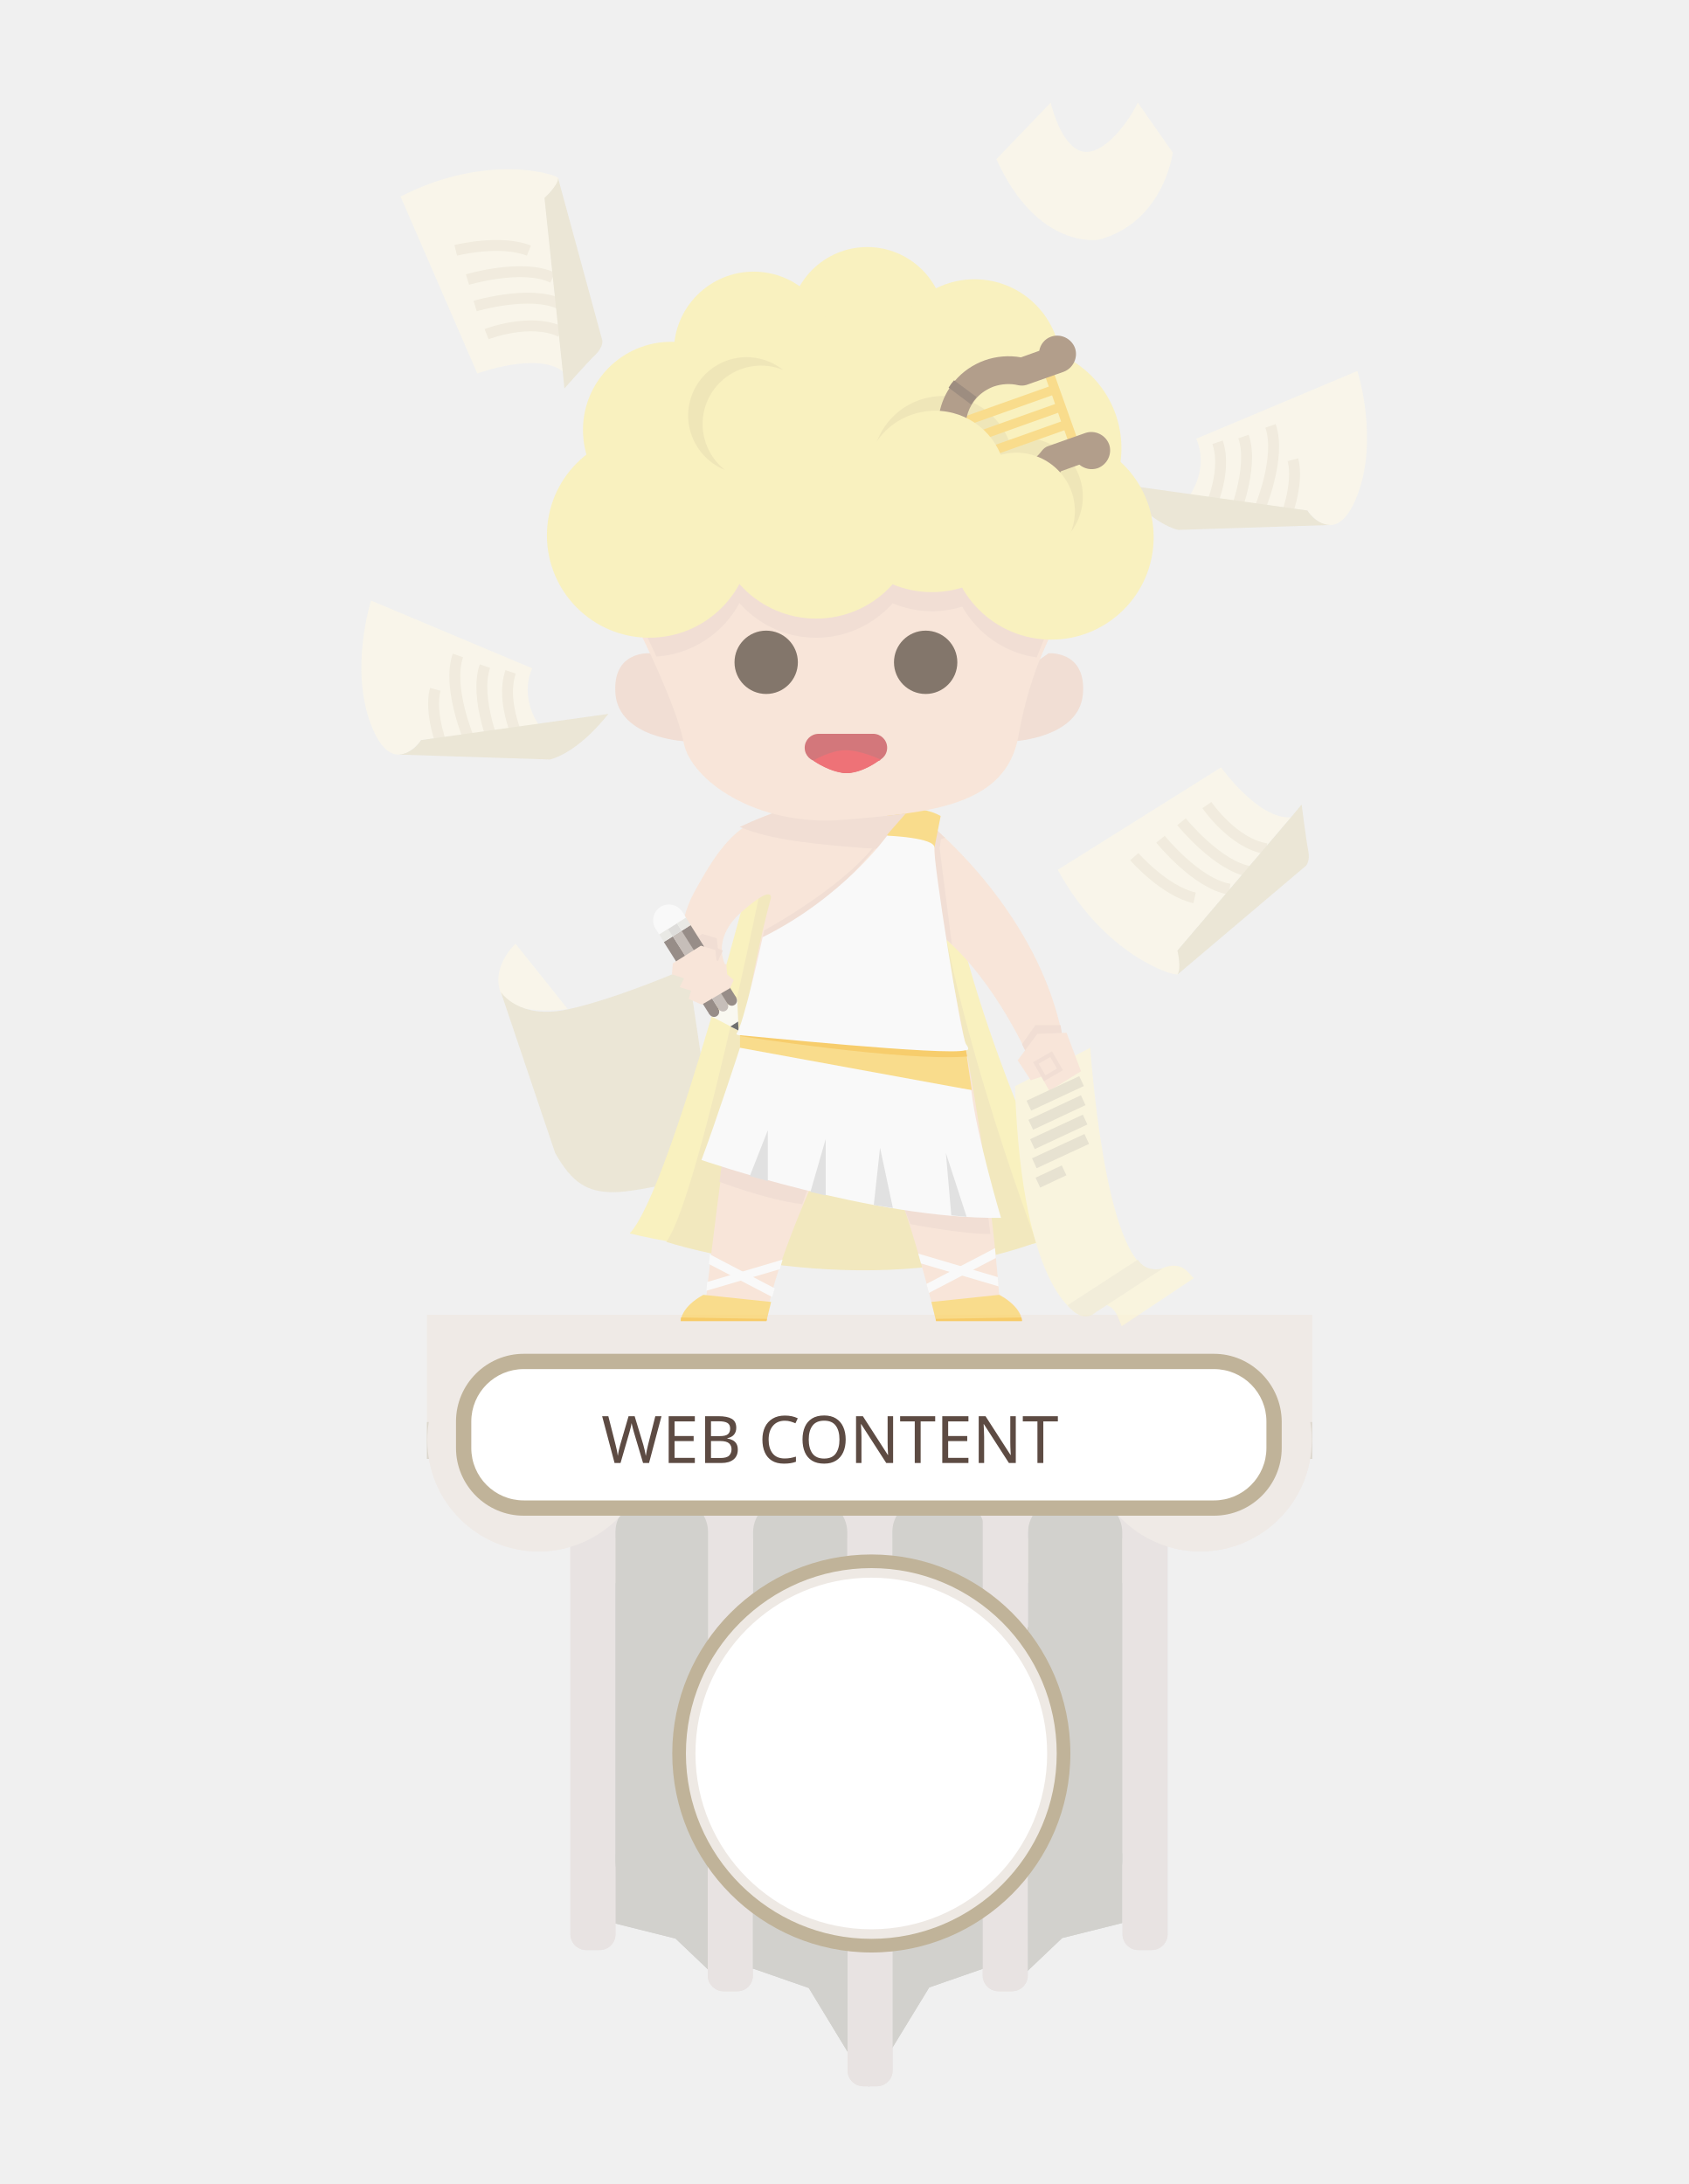
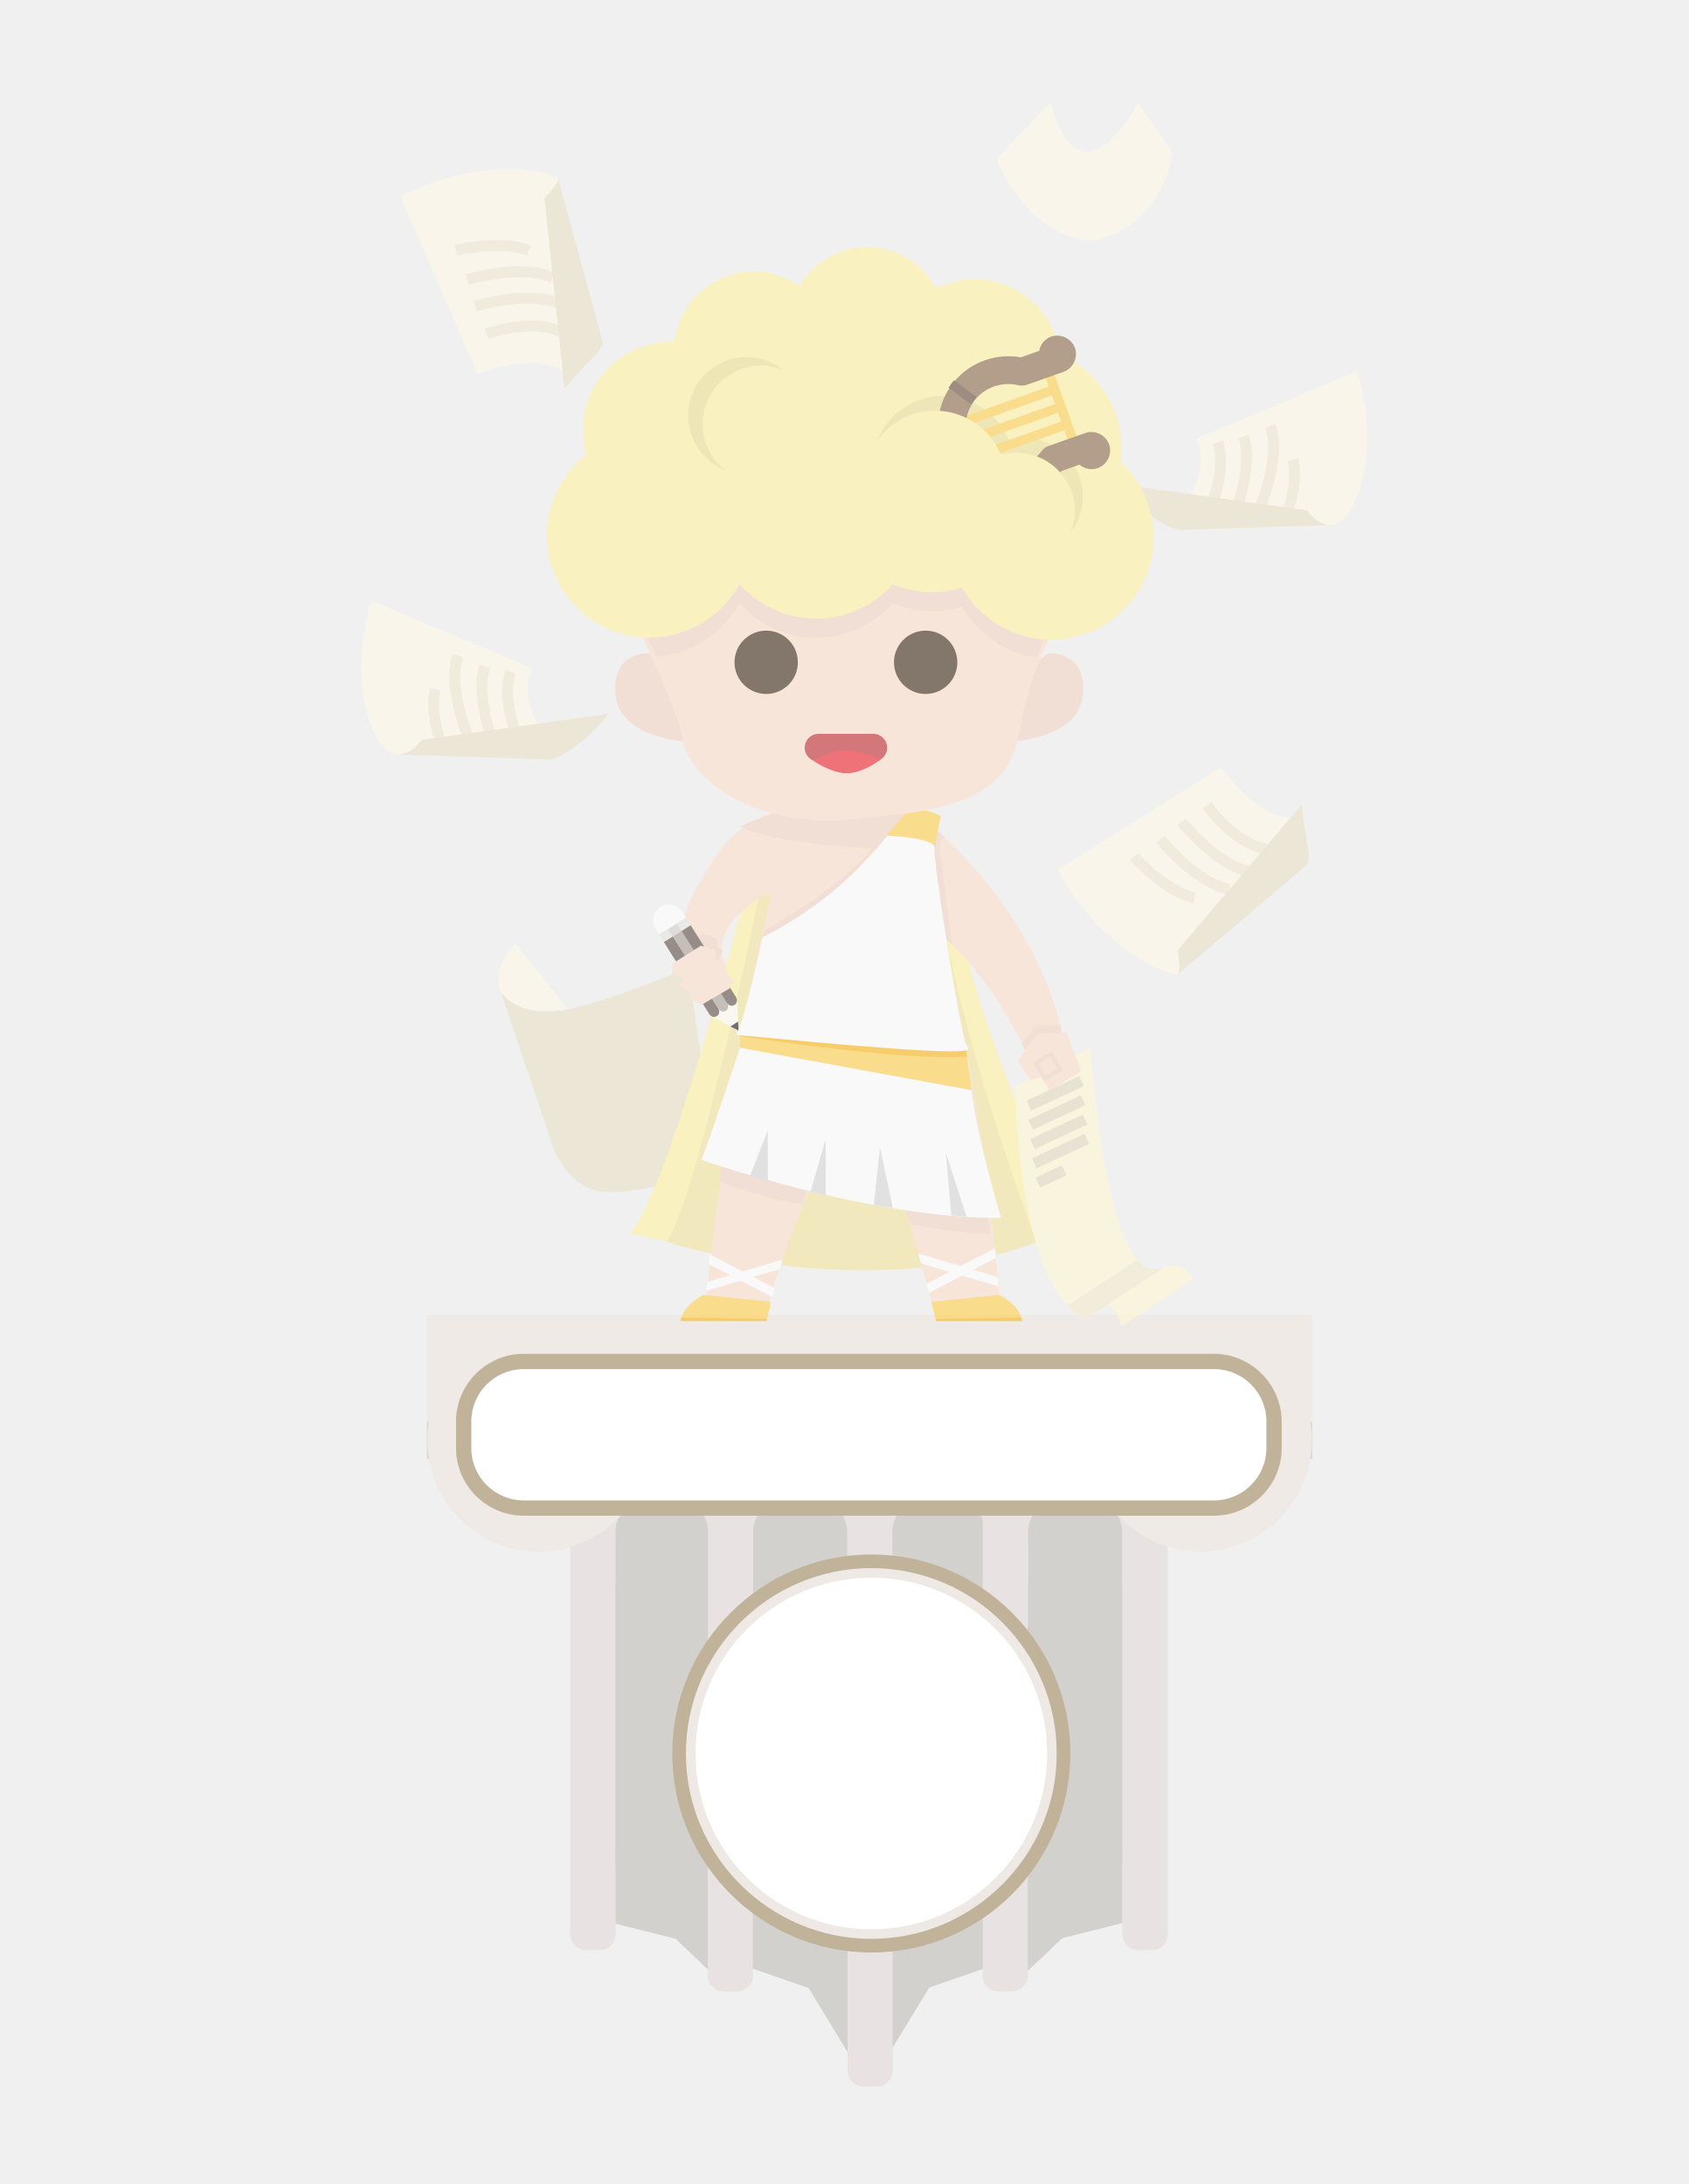
<svg xmlns="http://www.w3.org/2000/svg" version="1.1" x="0px" y="0px" viewBox="0 0 618.3 800" style="enable-background:new 0 0 618.3 800;" xml:space="preserve">
  <style type="text/css">
	.st0{display:none;}
	.st1{display:inline;fill:#22B573;}
	.st2{fill:#EFEAE6;}
	.st3{fill:#E8E3E2;}
	.st4{fill:#D2D1CD;}
	.st5{fill:#DCD7CD;}
	.st6{fill:#EEE9E4;}
	.st7{fill:#C0B399;}
	.st8{fill:#FFCF4A;}
	.st9{fill:#FAB416;}
	.st10{fill:#FFFFFF;}
	.st11{font-family:'RSU';}
	.st12{font-size:22.534px;}
	.st13{font-family:'RSU-Bold';}
	.st14{font-size:83.682px;}
	.st15{font-size:16.271px;}
	.st16{fill:#5D4B43;}
	.st17{font-family:'KeepCalm-Medium';}
	.st18{font-size:24px;}
	.st19{opacity:0.6;}
	.st20{fill:#FFF9E6;}
	.st21{fill:none;stroke:#F1E8D2;stroke-width:4;stroke-miterlimit:10;}
	.st22{fill:#E7DFC4;}
	.st23{fill:#FFF19F;}
	.st24{fill:#F3E39D;}
	.st25{fill:#FDDEC9;}
	.st26{fill:#F1D2C2;}
	.st27{fill:#FCB514;}
	.st28{fill:#5C4B43;}
	.st29{fill:#AA9C94;}
	.st30{fill:#E5E4DE;}
	.st31{fill:#FFFDF0;}
	.st32{fill:#191919;}
	.st33{fill:#3B2512;}
	.st34{fill:#D7D7D7;}
	.st35{fill:#C0272D;}
	.st36{fill:#EC1E27;}
	.st37{fill:#EFE093;}
	.st38{fill:#FFF7D2;}
	.st39{fill:#F3EBCC;}
	.st40{fill:#886748;}
	.st41{fill:#664B35;}
	.st42{fill:none;stroke:#E1D8BC;stroke-width:4;stroke-miterlimit:10;}
</style>
  <g id="Layer_2" class="st0">
    <rect id="XMLID_94_" x="52.5" y="13.8" class="st1" width="536.6" height="769" />
  </g>
  <g id="Layer_1">
    <g id="XMLID_490_">
      <rect id="XMLID_728_" x="208.9" y="504.4" class="st2" width="218.6" height="75.5" />
      <rect id="XMLID_723_" x="208.9" y="504.4" class="st3" width="218.6" height="59" />
      <polygon id="XMLID_722_" class="st4" points="318.2,677.9 318.2,678.1 225.4,679.1 225.4,704.6 247.4,710.1 264,725.9     275.8,721.1 296.2,728.2 318.2,764.4 318.2,764.2 340.3,728 360.7,720.9 372.5,725.6 389,709.9 411,704.4 411,678.8   " />
      <path id="XMLID_721_" class="st3" d="M219.6,714.3h-4.9c-3.2,0-5.8-2.6-5.8-5.8V544c0-3.2,2.6-5.8,5.8-5.8h4.9    c3.2,0,5.8,2.6,5.8,5.8v164.6C225.4,711.7,222.8,714.3,219.6,714.3z" />
      <path id="XMLID_719_" class="st3" d="M321.1,764.2h-4.9c-3.2,0-5.8-2.6-5.8-5.8V544c0-3.2,2.6-5.8,5.8-5.8h4.9    c3.2,0,5.8,2.6,5.8,5.8v214.5C326.9,761.6,324.3,764.2,321.1,764.2z" />
      <path id="XMLID_718_" class="st3" d="M270,729.4H265c-3.2,0-5.8-2.6-5.8-5.8V544c0-3.2,2.6-5.8,5.8-5.8h4.9c3.2,0,5.8,2.6,5.8,5.8    v179.6C275.8,726.8,273.2,729.4,270,729.4z" />
      <path id="XMLID_717_" class="st3" d="M421.8,714.3h-4.9c-3.2,0-5.8-2.6-5.8-5.8V544c0-3.2,2.6-5.8,5.8-5.8h4.9    c3.2,0,5.8,2.6,5.8,5.8v164.6C427.6,711.7,424.9,714.3,421.8,714.3z" />
      <path id="XMLID_716_" class="st4" d="M247.4,693.8h-10.1c-6.5,0-11.9-5.3-11.9-11.9V561.1c0-6.5,5.3-11.9,11.9-11.9h10.1    c6.5,0,11.9,5.3,11.9,11.9v120.8C259.2,688.4,253.9,693.8,247.4,693.8z" />
      <path id="XMLID_715_" class="st4" d="M298.2,693.8h-10.3c-6.7,0-12.1-5.5-12.1-12.1V561.3c0-6.7,5.5-12.1,12.1-12.1h10.3    c6.7,0,12.1,5.5,12.1,12.1v120.3C310.4,688.3,304.9,693.8,298.2,693.8z" />
      <path id="XMLID_714_" class="st4" d="M348.8,693.8h-10.1c-6.5,0-11.9-5.3-11.9-11.9V561.1c0-6.5,5.3-11.9,11.9-11.9h10.1    c6.5,0,11.9,5.3,11.9,11.9v120.8C360.7,688.4,355.4,693.8,348.8,693.8z" />
      <path id="XMLID_713_" class="st4" d="M398.9,693.8h-10.3c-6.7,0-12.1-5.5-12.1-12.1V561.3c0-6.7,5.5-12.1,12.1-12.1h10.3    c6.7,0,12.1,5.5,12.1,12.1v120.3C411,688.3,405.6,693.8,398.9,693.8z" />
      <rect id="XMLID_712_" x="156.4" y="481.6" class="st2" width="324.1" height="47.3" />
      <rect id="XMLID_494_" x="156.4" y="520.9" class="st5" width="324.1" height="13.5" />
      <circle id="XMLID_493_" class="st2" cx="197.3" cy="527.5" r="40.8" />
      <path id="XMLID_492_" class="st3" d="M370.6,729.4h-4.9c-3.2,0-5.8-2.6-5.8-5.8V544c0-3.2,2.6-5.8,5.8-5.8h4.9    c3.2,0,5.8,2.6,5.8,5.8v179.6C376.4,726.8,373.8,729.4,370.6,729.4z" />
      <circle id="XMLID_491_" class="st2" cx="439.6" cy="527.5" r="40.8" />
    </g>
    <g id="XMLID_462_">
      <g id="XMLID_483_">
        <path id="XMLID_64_" class="st6" d="M222.1,556.7c-12.3,0-22.3-10-22.3-22.3v-9.7c0-12.3,10-22.3,22.3-22.3h191.5     c12.3,0,22.3,10,22.3,22.3v9.7c0,12.3-10,22.3-22.3,22.3H222.1z" />
        <g id="XMLID_60_">
          <path id="XMLID_61_" class="st7" d="M413.6,504.9c10.9,0,19.8,8.9,19.8,19.8v9.7c0,10.9-8.9,19.8-19.8,19.8H222.1      c-10.9,0-19.8-8.9-19.8-19.8v-9.7c0-10.9,8.9-19.8,19.8-19.8H413.6 M413.6,499.9H222.1c-13.6,0-24.8,11.1-24.8,24.8v9.7      c0,13.6,11.1,24.8,24.8,24.8h191.5c13.6,0,24.8-11.1,24.8-24.8v-9.7C438.4,511.1,427.2,499.9,413.6,499.9L413.6,499.9z" />
        </g>
      </g>
      <g id="XMLID_470_">
        <g id="XMLID_471_">
          <circle id="XMLID_482_" class="st8" cx="423" cy="537.9" r="21.1" />
          <path id="XMLID_481_" class="st8" d="M440.3,550c0,0,8.2-16.3,22.7-18c0,0,1.7-0.2,1.6-1.9c-0.1-1.7,0-37.7,0-37.7      s0-0.7-0.9-0.7c-0.9,0-25.4,15.6-25.4,15.6s-0.9,0.6-0.2,1.5c0.8,0.9,3.3,3.8-0.2,7c-1.8,1.6-14.9,0.9-14.9,0.9L440.3,550z" />
          <circle id="XMLID_480_" class="st9" cx="423" cy="537.9" r="14.8" />
          <circle id="XMLID_479_" class="st8" cx="423" cy="537.9" r="7.8" />
          <path id="XMLID_478_" class="st8" d="M401.9,537.9v19.6c0,0,0,1.5,1.4,1.5c1.5,0.1,19.7,0,19.7,0L401.9,537.9z" />
        </g>
      </g>
      <g id="XMLID_463_">
        <g id="XMLID_464_">
          <circle id="XMLID_469_" class="st8" cx="211.8" cy="537.9" r="21.1" />
          <path id="XMLID_468_" class="st8" d="M194.5,550c0,0-8.2-16.3-22.7-18c0,0-1.7-0.2-1.6-1.9c0.1-1.7,0-37.7,0-37.7s0-0.7,0.9-0.7      c0.9,0,25.4,15.6,25.4,15.6s0.9,0.6,0.2,1.5c-0.8,0.9-3.3,3.8,0.2,7c1.8,1.6,14.9,0.9,14.9,0.9L194.5,550z" />
          <circle id="XMLID_467_" class="st9" cx="211.8" cy="537.9" r="14.8" />
          <circle id="XMLID_466_" class="st8" cx="211.8" cy="537.9" r="7.8" />
          <path id="XMLID_465_" class="st8" d="M232.9,537.9v19.6c0,0,0,1.5-1.4,1.5c-1.5,0.1-19.7,0-19.7,0L232.9,537.9z" />
        </g>
      </g>
    </g>
    <g id="XMLID_443_">
      <g id="XMLID_448_">
        <g id="XMLID_456_">
          <path id="XMLID_29_" class="st6" d="M320.1,712.8c-38.8,0-70.4-31.6-70.4-70.4s31.6-70.4,70.4-70.4s70.4,31.6,70.4,70.4      S358.9,712.8,320.1,712.8z" />
          <path id="XMLID_20_" class="st7" d="M320.1,574.4c37.5,0,67.9,30.5,67.9,67.9s-30.5,67.9-67.9,67.9s-67.9-30.5-67.9-67.9      S282.6,574.4,320.1,574.4 M320.1,569.4c-40.3,0-72.9,32.7-72.9,72.9s32.7,72.9,72.9,72.9c40.3,0,72.9-32.7,72.9-72.9      S360.4,569.4,320.1,569.4L320.1,569.4z" />
        </g>
        <circle id="XMLID_449_" class="st10" cx="320.1" cy="642.3" r="64.4" />
      </g>
      <g id="XMLID_444_">
        <text id="XMLID_447_" transform="matrix(1 0 0 1 292.1334 614.2649)" class="st11 st12">ผู้ท้าชิง</text>
        <text id="XMLID_446_" transform="matrix(1 0 0 1 286.0826 671.3723)" class="st13 st14">10</text>
        <text id="XMLID_445_" transform="matrix(1 0 0 1 308.006 687.6174)" class="st11 st15">ท่าน</text>
      </g>
    </g>
-     <text id="XMLID_112_" transform="matrix(1 0 0 1 222.2413 538.8967)" class="st16 st17 st18">WEB CONTENT</text>
    <g id="XMLID_684_">
      <rect id="XMLID_711_" x="208.9" y="504.4" class="st2" width="218.6" height="75.5" />
      <rect id="XMLID_710_" x="208.9" y="504.4" class="st3" width="218.6" height="59" />
      <polygon id="XMLID_709_" class="st4" points="318.2,677.9 318.2,678.1 225.4,679.1 225.4,704.6 247.4,710.1 264,725.9     275.8,721.1 296.2,728.2 318.2,764.4 318.2,764.2 340.3,728 360.7,720.9 372.5,725.6 389,709.9 411,704.4 411,678.8   " />
      <path id="XMLID_708_" class="st3" d="M219.6,714.3h-4.9c-3.2,0-5.8-2.6-5.8-5.8V544c0-3.2,2.6-5.8,5.8-5.8h4.9    c3.2,0,5.8,2.6,5.8,5.8v164.6C225.4,711.7,222.8,714.3,219.6,714.3z" />
      <path id="XMLID_707_" class="st3" d="M321.1,764.2h-4.9c-3.2,0-5.8-2.6-5.8-5.8V544c0-3.2,2.6-5.8,5.8-5.8h4.9    c3.2,0,5.8,2.6,5.8,5.8v214.5C326.9,761.6,324.3,764.2,321.1,764.2z" />
      <path id="XMLID_706_" class="st3" d="M270,729.4H265c-3.2,0-5.8-2.6-5.8-5.8V544c0-3.2,2.6-5.8,5.8-5.8h4.9c3.2,0,5.8,2.6,5.8,5.8    v179.6C275.8,726.8,273.2,729.4,270,729.4z" />
      <path id="XMLID_699_" class="st3" d="M421.8,714.3h-4.9c-3.2,0-5.8-2.6-5.8-5.8V544c0-3.2,2.6-5.8,5.8-5.8h4.9    c3.2,0,5.8,2.6,5.8,5.8v164.6C427.6,711.7,424.9,714.3,421.8,714.3z" />
      <path id="XMLID_698_" class="st4" d="M247.4,693.8h-10.1c-6.5,0-11.9-5.3-11.9-11.9V561.1c0-6.5,5.3-11.9,11.9-11.9h10.1    c6.5,0,11.9,5.3,11.9,11.9v120.8C259.2,688.4,253.9,693.8,247.4,693.8z" />
      <path id="XMLID_697_" class="st4" d="M298.2,693.8h-10.3c-6.7,0-12.1-5.5-12.1-12.1V561.3c0-6.7,5.5-12.1,12.1-12.1h10.3    c6.7,0,12.1,5.5,12.1,12.1v120.3C310.4,688.3,304.9,693.8,298.2,693.8z" />
      <path id="XMLID_696_" class="st4" d="M348.8,693.8h-10.1c-6.5,0-11.9-5.3-11.9-11.9V561.1c0-6.5,5.3-11.9,11.9-11.9h10.1    c6.5,0,11.9,5.3,11.9,11.9v120.8C360.7,688.4,355.4,693.8,348.8,693.8z" />
      <path id="XMLID_695_" class="st4" d="M398.9,693.8h-10.3c-6.7,0-12.1-5.5-12.1-12.1V561.3c0-6.7,5.5-12.1,12.1-12.1h10.3    c6.7,0,12.1,5.5,12.1,12.1v120.3C411,688.3,405.6,693.8,398.9,693.8z" />
      <rect id="XMLID_690_" x="156.4" y="481.6" class="st2" width="324.1" height="47.3" />
      <rect id="XMLID_689_" x="156.4" y="520.9" class="st5" width="324.1" height="13.5" />
      <circle id="XMLID_688_" class="st2" cx="197.3" cy="527.5" r="40.8" />
      <path id="XMLID_686_" class="st3" d="M370.6,729.4h-4.9c-3.2,0-5.8-2.6-5.8-5.8V544c0-3.2,2.6-5.8,5.8-5.8h4.9    c3.2,0,5.8,2.6,5.8,5.8v179.6C376.4,726.8,373.8,729.4,370.6,729.4z" />
      <circle id="XMLID_685_" class="st2" cx="439.6" cy="527.5" r="40.8" />
    </g>
    <g id="XMLID_683_">
      <path id="XMLID_110_" class="st10" d="M191.8,552.4c-12.1,0-22-9.9-22-22v-9.7c0-12.1,9.9-22,22-22h252.8c12.1,0,22,9.9,22,22v9.7    c0,12.1-9.9,22-22,22H191.8z" />
      <g id="XMLID_106_">
        <path id="XMLID_107_" class="st7" d="M444.6,501.5c10.6,0,19.2,8.6,19.2,19.2v9.7c0,10.6-8.6,19.2-19.2,19.2H191.8     c-10.6,0-19.2-8.6-19.2-19.2v-9.7c0-10.6,8.6-19.2,19.2-19.2H444.6 M444.6,495.9H191.8c-13.6,0-24.8,11.1-24.8,24.8v9.7     c0,13.6,11.1,24.8,24.8,24.8h252.8c13.6,0,24.8-11.1,24.8-24.8v-9.7C469.3,507.1,458.2,495.9,444.6,495.9L444.6,495.9z" />
      </g>
    </g>
-     <text id="XMLID_682_" transform="matrix(1 0 0 1 220.2413 535.8965)" class="st16 st17 st18">WEB CONTENT</text>
    <g id="XMLID_679_">
      <g id="XMLID_681_">
        <path id="XMLID_18_" class="st6" d="M319.1,712.8c-38.8,0-70.4-31.6-70.4-70.4s31.6-70.4,70.4-70.4s70.4,31.6,70.4,70.4     S357.9,712.8,319.1,712.8z" />
        <path id="XMLID_15_" class="st7" d="M319.1,574.4c37.5,0,67.9,30.5,67.9,67.9s-30.5,67.9-67.9,67.9s-67.9-30.5-67.9-67.9     S281.6,574.4,319.1,574.4 M319.1,569.4c-40.3,0-72.9,32.7-72.9,72.9s32.7,72.9,72.9,72.9c40.3,0,72.9-32.7,72.9-72.9     S359.4,569.4,319.1,569.4L319.1,569.4z" />
      </g>
      <circle id="XMLID_680_" class="st10" cx="319.1" cy="642.3" r="64.4" />
    </g>
    <g id="XMLID_7_" class="st19">
      <g id="XMLID_383_">
        <path id="XMLID_390_" class="st20" d="M135.9,220c0,0-8,24.7,0,45.5c8,20.7,18.3,5.6,18.3,5.6l43.1-5.6c0,0-7.2-9.6-2.4-20.7     L135.9,220z" />
        <g id="XMLID_385_">
          <path id="XMLID_389_" class="st21" d="M190.9,272.9c0,0-7.9-15.1-3.9-26.8" />
          <path id="XMLID_388_" class="st21" d="M181.8,275c0,0-8.3-19.3-4.2-31" />
          <path id="XMLID_387_" class="st21" d="M171.9,271.1c0,0-8.3-19.3-4.2-31" />
          <path id="XMLID_386_" class="st21" d="M162.4,274.7c0,0-5.4-13.1-3-22.2" />
        </g>
        <path id="XMLID_384_" class="st22" d="M222.8,261.5l-68.6,9.6c0,0-3,5.1-8.3,5.3l55.4,1.8C201.3,278.2,210.8,276.6,222.8,261.5z" />
      </g>
      <g id="XMLID_375_">
        <path id="XMLID_382_" class="st20" d="M199.5,72.5c0,0,5.8-5.7,5-7.2c-0.9-1.6-26.4-9.4-57.8,6.7l28.1,64.8c0,0,22-8.1,31.4-0.7     L199.5,72.5z" />
        <g id="XMLID_377_">
          <path id="XMLID_381_" class="st21" d="M178.2,122.4c0,0,15.9-6.2,27.1-0.9" />
          <path id="XMLID_380_" class="st21" d="M174,112.1c0,0,20.1-6,31.2-0.7" />
          <path id="XMLID_379_" class="st21" d="M171.2,102.4c0,0,20.1-6,31.2-0.7" />
          <path id="XMLID_378_" class="st21" d="M166.9,91.7c0,0,16.2-4.1,26.8,0.1" />
        </g>
        <path id="XMLID_376_" class="st22" d="M206.7,142.3l-0.6-6.2l-6.7-63.6c0,0,4.9-4.4,5-7.2l16.2,59.5c0,0,0.4,2.2-2.5,5.1     C215.2,132.6,206.7,142.3,206.7,142.3z" />
      </g>
      <g id="XMLID_372_">
        <path id="XMLID_374_" class="st20" d="M188.8,345.7c0,0-8.8,8-5.6,17.5c3.2,9.6,24.7,6.4,24.7,6.4L188.8,345.7z" />
        <path id="XMLID_373_" class="st22" d="M251.9,354.5l11.2,75c0,0-28.7,7.2-38.3,7.2s-15.2-3.2-21.5-14.4l-19.9-59     c0,0,6.4,10.4,24.7,6.4S251.9,354.5,251.9,354.5z" />
      </g>
      <g id="XMLID_364_">
        <path id="XMLID_371_" class="st20" d="M431.3,348.1c0,0,1.6,8,0,8.8c-1.6,0.8-27.1-7.2-43.9-38.3l59.8-37.5     c0,0,13.6,19.1,25.5,18.3L431.3,348.1z" />
        <g id="XMLID_366_">
          <path id="XMLID_370_" class="st21" d="M442,294.9c0,0,9.6,14.1,21.8,16" />
          <path id="XMLID_369_" class="st21" d="M432.7,301c0,0,13.2,16.4,25.3,18.3" />
          <path id="XMLID_368_" class="st21" d="M425,307.4c0,0,13.2,16.4,25.3,18.3" />
          <path id="XMLID_367_" class="st21" d="M415.4,313.8c0,0,11,12.6,22.1,15.1" />
        </g>
        <path id="XMLID_365_" class="st22" d="M476.7,294.7l-4,4.8l-41.5,48.7c0,0,1.6,6.4,0,8.8l47.1-39.9c0,0,1.6-1.6,0.8-5.6     S476.7,294.7,476.7,294.7z" />
      </g>
      <path id="XMLID_363_" class="st20" d="M384.8,37.6c0,0,3.2,14.4,10.4,17.5c7.2,3.2,16.8-8,21.5-17.5l12.8,18.3    c0,0-3.2,25.5-27.1,31.9c0,0-22.3,4-37.5-29.5L384.8,37.6z" />
      <g id="XMLID_355_">
        <path id="XMLID_362_" class="st20" d="M497.1,135.9c0,0,8,24.7,0,45.5s-18.3,5.6-18.3,5.6l-43.1-5.6c0,0,7.2-9.6,2.4-20.7     L497.1,135.9z" />
        <g id="XMLID_357_">
          <path id="XMLID_361_" class="st21" d="M442,188.8c0,0,7.9-15.1,3.9-26.8" />
          <path id="XMLID_360_" class="st21" d="M451.2,190.9c0,0,8.3-19.3,4.2-31" />
          <path id="XMLID_359_" class="st21" d="M461.1,187c0,0,8.3-19.3,4.2-31" />
          <path id="XMLID_358_" class="st21" d="M470.5,190.6c0,0,5.4-13.1,3-22.2" />
        </g>
        <path id="XMLID_356_" class="st22" d="M410.2,177.4l68.6,9.6c0,0,3,5.1,8.3,5.3l-55.4,1.8C431.7,194.2,422.1,192.6,410.2,177.4z" />
      </g>
      <g id="XMLID_45_">
        <path id="XMLID_354_" class="st23" d="M278.7,306.1c0,0-32.7,129.6-48.1,145.7c0,0,85.8,21.6,162.6,0.2c0,0-43.9-88.8-47.1-145.2     L278.7,306.1z" />
        <path id="XMLID_353_" class="st24" d="M284.2,297.8c0,0-27.3,139.8-40.2,157.1c0,0,71.6,23.3,135.6,0.2c0,0-36.6-95.7-39.3-156.6     L284.2,297.8z" />
        <path id="XMLID_352_" class="st25" d="M248.5,354.9c0,0-1-15.9,5.8-28.2c7.1-12.8,13.2-22.8,25-27.4c2.2-0.9,4.4-1.7,6.6-2.4     l51.2,2.2c0,0,1.4,1,3.7,3c10.5,9,40.3,37.7,48.2,77.1l-12.2,8.3c0,0-12.2-28.2-31.4-44.3c0,0,15.4,64.8,20.5,130.9     c0,0,8.3,4.5,8.3,9.6h-31.4c0,0-12.2-51.3-21.2-62.2H303c0,0-19.3,39.8-22.5,62.2h-30.2c0,0,0.6-6.4,8.3-8.3     c0,0,10.9-100.1,23.7-146.3c0,0,1.3-5.7-10.9,5.1c-5.8,5.1-9,12.2-5.8,19.3L248.5,354.9z" />
        <path id="XMLID_351_" class="st26" d="M315.8,310.6c-17.2-1.4-33.2-2.8-44.9-7.7c2.8-1.3,5.5-2.5,8.4-3.6     c2.2-0.9,4.4-1.7,6.6-2.4l51.2,2.2c0,0,1.4,1,3.7,3c1.4,1.2,3.3,2.9,5.3,4.8C337.4,310,327.1,311.5,315.8,310.6z" />
        <path id="XMLID_350_" class="st26" d="M238,239.3c0,0-13.9-1.1-12.6,14.9s25,17.3,25,17.3l-3.2-25.7L238,239.3z" />
        <polygon id="XMLID_349_" class="st26" points="344.8,306.1 344.1,310.6 348.6,345.9 342.8,340.8 342.2,302.9    " />
        <path id="XMLID_348_" class="st8" d="M344.5,298.9l-2.3,11.7l-17.3-4.5v-9.2C324.9,296.9,336.4,294.3,344.5,298.9z" />
        <path id="XMLID_347_" class="st26" d="M384,239.3c0,0,13.9-1.1,12.6,14.9c-1.3,16-25,17.3-25,17.3l3.2-25.7L384,239.3z" />
        <path id="XMLID_346_" class="st25" d="M234.4,231.7c0,0,13.5,27,16,40.4c2.6,13.5,26.3,30.8,58.4,28.2s59.7-5.1,64.2-30.8     c4.5-25.7,14.1-41.1,14.1-41.1s9.6-43.6-5.8-75.7s-53.3-34.7-72.5-35.3c-19.3-0.6-55.8,12.2-68,35.3     C228.6,175.9,228.6,202.2,234.4,231.7z" />
        <path id="XMLID_345_" class="st26" d="M387.1,224.6c0,0,9.6-43.6-5.8-75.7s-53.3-34.7-72.5-35.3c-19.3-0.6-55.8,12.2-68,35.3     c-12.2,23.1-12.2,49.4-6.4,78.9c0,0,2.7,5.5,6,12.7c13.2-0.9,24.5-8.6,30.4-19.6c6.9,7.8,16.9,12.7,28.1,12.7     c11.1,0,21.1-4.9,28-12.6c4.4,1.8,9.3,2.9,14.4,2.9c3.9,0,7.6-0.6,11.1-1.7c5.6,9.9,15.6,17,27.3,18.6     C383.5,230.5,387.1,224.6,387.1,224.6z" />
        <path id="XMLID_344_" class="st8" d="M365.9,474.3l-24.8,2.6l1.7,7h31.4C374.3,483.9,374.3,478.8,365.9,474.3z" />
        <polygon id="XMLID_343_" class="st27" points="374.1,482.6 342.7,483.1 342.8,483.9 374.3,483.9    " />
        <path id="XMLID_342_" class="st8" d="M257.6,474.3l24.8,2.6l-1.7,7h-31.4C249.3,483.9,249.3,478.8,257.6,474.3z" />
        <polygon id="XMLID_341_" class="st27" points="249.4,482.6 280.9,483.1 280.7,483.9 249.3,483.9    " />
        <polygon id="XMLID_340_" class="st10" points="364.7,460.8 340.2,473.6 339.3,470.3 364.4,457.2    " />
        <polygon id="XMLID_339_" class="st10" points="365.4,467.8 336.3,459.2 337.3,462.8 365.7,471.2    " />
        <polygon id="XMLID_338_" class="st10" points="259.6,463 282.8,475.1 283.7,471.9 260,459.5    " />
        <polygon id="XMLID_337_" class="st10" points="259,469.6 286.6,461.4 285.6,464.9 258.7,472.8    " />
        <path id="XMLID_335_" class="st26" d="M263.5,432.9c0,0,17.3,6.6,30.3,8.2l2.7-7.6l-31.9-8.9L263.5,432.9z" />
        <path id="XMLID_332_" class="st26" d="M250.1,346.6l2.9-1.8l-1.3-1.7l1.3-2.8l2.4,3l1.8-1.2l5.3,1.6l0.4,3.7l1.8,0.8     c-1.3,2.6-2.4,5.3-3.2,7.9l-14.1-3.6C247.4,352.6,248.4,350.4,250.1,346.6z" />
        <g id="XMLID_284_">
          <path id="XMLID_331_" class="st10" d="M241.9,332.2L241.9,332.2c-2.7,1.7-3.5,5.3-1.8,8l1,1.6c1.7,2.7,5.3,3.5,8,1.8h0      c2.7-1.7,3.5-5.3,1.8-8l-1-1.6C248.1,331.3,244.5,330.5,241.9,332.2z" />
          <rect id="XMLID_330_" x="251.2" y="341.6" transform="matrix(0.846 -0.5332 0.5332 0.846 -151.5327 190.0171)" class="st28" width="3.9" height="31.4" />
          <rect id="XMLID_329_" x="254.5" y="339.5" transform="matrix(0.846 -0.5332 0.5332 0.846 -149.9363 191.4377)" class="st29" width="3.9" height="31.4" />
          <rect id="XMLID_328_" x="257.7" y="337.5" transform="matrix(0.846 -0.5332 0.5332 0.846 -148.3398 192.8583)" class="st28" width="3.9" height="31.4" />
          <rect id="XMLID_324_" x="242" y="341" transform="matrix(0.846 -0.5332 0.5332 0.846 -145.1399 182.8331)" class="st30" width="3.9" height="3.2" />
          <rect id="XMLID_323_" x="245.2" y="339" transform="matrix(0.846 -0.5332 0.5332 0.846 -143.5435 184.2537)" class="st4" width="3.9" height="3.2" />
          <polygon id="XMLID_322_" class="st31" points="270.5,377.5 270,366 260.3,372.2     " />
          <rect id="XMLID_321_" x="248.5" y="336.9" transform="matrix(0.846 -0.5332 0.5332 0.846 -141.9471 185.6743)" class="st30" width="3.9" height="3.2" />
          <circle id="XMLID_320_" class="st28" cx="261.5" cy="370.6" r="1.9" />
          <circle id="XMLID_319_" class="st29" cx="264.8" cy="368.6" r="1.9" />
          <circle id="XMLID_314_" class="st28" cx="268" cy="366.5" r="1.9" />
          <polygon id="XMLID_285_" class="st32" points="270.5,377.5 270.3,374.2 267.5,376     " />
        </g>
        <path id="XMLID_283_" class="st26" d="M333.4,448.4c0,0,19.7,3.8,29.3,3.6l-1-7.9l-31.2-2.9L333.4,448.4z" />
        <polygon id="XMLID_282_" class="st25" points="246.4,352.9 256.7,346.4 262,348 262.4,351.8 266,353.3 266.3,356.9 268.7,359      267.3,362 257,368 252.2,365.9 253.1,362.9 248.9,361.6 250.5,358.4 246.1,356.9    " />
        <circle id="XMLID_281_" class="st33" cx="280.6" cy="242.6" r="11.6" />
        <circle id="XMLID_280_" class="st33" cx="339" cy="242.6" r="11.6" />
        <path id="XMLID_279_" class="st26" d="M279.3,343.4l0.6-2.6c0,0,32.1-17.3,43-34.7l0.5-7.1l8.3-1l-39.7,45.3H279.3z" />
        <path id="XMLID_278_" class="st8" d="M271,379.3c0,0,62.9,7.1,82.8,5.8l2.1,14.2c0,0-72.7-9.8-84.9-15.2V379.3z" />
        <path id="XMLID_277_" class="st27" d="M271,379.5c0,0,59.8,9.4,83.2,7.5l-0.7-3.8l-82.4-5.8V379.5z" />
        <path id="XMLID_276_" class="st10" d="M324.9,306.1c0,0-16,22.5-45.6,37.2c0,0-7.1,32.7-9.6,35.3c0,0,0,0.6,1.3,0.6     c1.3,0,76,7.7,82.6,5.5c0,0,2.1,0.3,0.2-2.2s-12.2-68-11.6-71.9C342.8,306.8,324.9,306.1,324.9,306.1z" />
        <path id="XMLID_254_" class="st10" d="M271,383.8c0,0-9,27.6-14.1,41.1c0,0,62.9,21.8,109.7,21.2c0,0-9-30.2-10.9-46.8L271,383.8     z" />
        <polygon id="XMLID_253_" class="st34" points="274.6,430.8 281.2,414 281.2,432.6    " />
        <polygon id="XMLID_251_" class="st34" points="296.8,436.6 302.4,417.2 302.4,437.9    " />
        <polygon id="XMLID_250_" class="st34" points="322.3,420.4 327,442.5 320,441.4    " />
        <g id="XMLID_224_">
          <circle id="XMLID_248_" class="st35" cx="310" cy="276" r="7.2" />
          <circle id="XMLID_230_" class="st35" cx="319.8" cy="273.9" r="5.1" />
          <circle id="XMLID_229_" class="st35" cx="299.8" cy="273.9" r="5.1" />
          <rect id="XMLID_228_" x="299.8" y="268.8" class="st35" width="20.4" height="5.1" />
          <path id="XMLID_225_" class="st35" d="M298.1,278.7c0,0,6.3,4.4,12,4.4s11.5-4.4,11.5-4.4l-4.8-3.8l-18.9-0.5L298.1,278.7z" />
        </g>
        <path id="XMLID_223_" class="st36" d="M297.9,278.6l0,0.1c0.1,0,0.1,0,0.2,0.1v0c0,0,6.3,4.4,12,4.4s11.5-4.4,11.5-4.4l0,0     c0.4-0.1,0.7-0.3,1-0.5c-0.3-0.2-7.4-3.5-12.9-3.5C304,274.8,297.9,278.6,297.9,278.6z" />
        <polygon id="XMLID_152_" class="st34" points="348.4,445.2 346.4,422.3 354,445.7    " />
        <g id="XMLID_46_">
          <circle id="XMLID_151_" class="st23" cx="245.8" cy="157.5" r="32.3" />
          <circle id="XMLID_150_" class="st23" cx="317.6" cy="119" r="28.5" />
          <circle id="XMLID_115_" class="st23" cx="356.9" cy="133.9" r="31.6" />
          <circle id="XMLID_114_" class="st23" cx="352.4" cy="173.2" r="28.5" />
          <circle id="XMLID_75_" class="st23" cx="298.9" cy="189.1" r="37.5" />
          <circle id="XMLID_74_" class="st23" cx="276" cy="128.7" r="29.2" />
          <circle id="XMLID_73_" class="st23" cx="305.1" cy="151.6" r="29.2" />
          <circle id="XMLID_72_" class="st23" cx="237.8" cy="196.1" r="37.5" />
          <circle id="XMLID_71_" class="st23" cx="385" cy="196.8" r="37.5" />
          <circle id="XMLID_70_" class="st23" cx="341.3" cy="179.4" r="37.5" />
          <circle id="XMLID_48_" class="st23" cx="373.2" cy="164.2" r="37.5" />
        </g>
      </g>
      <path id="XMLID_44_" class="st37" d="M396.2,177.9c-2.2-11.6-13.4-19.3-25-17.1c-0.6,0.1-1.2,0.3-1.8,0.4    c-4.5-11.2-16.4-18-28.8-15.7c-14.1,2.6-23.3,16.1-20.7,30.2c2.6,14.1,16.1,23.3,30.2,20.7c2.6-0.5,5-1.3,7.2-2.5    c4.6,6.8,13,10.6,21.7,9C390.7,200.8,398.4,189.6,396.2,177.9z" />
      <g id="XMLID_40_">
        <path id="XMLID_43_" class="st38" d="M371.7,397.9l27.6-14.1c0,0,5.1,78.3,22.5,81.5L396.1,482     C396.1,482,374.3,476.2,371.7,397.9z" />
        <path id="XMLID_42_" class="st38" d="M398.3,481l26.3-15.9c0,0,6.4-4,10.7,1.1l1.9,2l-26.4,17.6l-1.3-3.2     C409.6,482.6,405.8,473,398.3,481z" />
        <path id="XMLID_41_" class="st39" d="M391,478.1c0,0,5.1,7.1,10.3,2.6l24.6-16.1c0,0-6,1.9-9.2-3.2L391,478.1z" />
      </g>
      <g id="XMLID_35_">
        <path id="XMLID_39_" class="st8" d="M396.5,166.2l-6.3-17.7l-6.3-17.7l-3.2,1.1l3.4,9.7l-36,12.8c-0.9,0.3-1.4,1.3-1,2.2     c0.3,0.9,1.3,1.4,2.2,1l36-12.8l1.1,3.2L349,161.3c-0.9,0.3-1.4,1.3-1,2.2s1.3,1.4,2.2,1l37.3-13.3l1.1,3.2l-36,12.8     c-0.9,0.3-1.4,1.3-1,2.2s1.3,1.4,2.2,1l36-12.8l3.4,9.7L396.5,166.2z" />
        <path id="XMLID_38_" class="st40" d="M388.6,172.6l6.7-2.4c1.8,1.5,4.3,2.1,6.7,1.3c3.5-1.3,5.4-5.2,4.2-8.7     c-1.3-3.5-5.2-5.4-8.7-4.2l-13.6,4.8l0,0c-1,0.3-1.8,1-2.4,1.8c-1.5,2-3.5,3.6-5.7,4.7c-0.5,0.2-1,0.5-1.6,0.7     c-2.4,0.9-4.9,1.1-7.3,0.8c-0.1,0-0.3,0-0.4-0.1c-0.3-0.1-0.6-0.1-0.8-0.2c-0.7-0.2-1.4-0.4-2-0.6c-4.1-1.5-7.6-4.8-9.1-9.3     c-1.6-4.5-1-9.2,1.2-12.9c0.6-1,1.3-1.9,2-2.7c1.6-1.7,3.7-3.1,6.1-4c2.9-1,6.1-1.2,9-0.5c1,0.2,2,0.2,3-0.1l13.6-4.8     c3.5-1.3,5.4-5.2,4.2-8.7c-1.3-3.5-5.2-5.4-8.7-4.2c-2.4,0.8-4,2.9-4.4,5.2l-6.7,2.4c-4.4-0.8-9.1-0.4-13.3,1.1     c-4.4,1.6-8.1,4.2-10.9,7.5c-0.8,0.8-1.4,1.8-2,2.7c-4.2,6.4-5.4,14.7-2.7,22.5c2.8,7.8,9,13.5,16.3,15.8     c1.1,0.4,2.2,0.7,3.3,0.8c4.3,0.8,8.8,0.5,13.2-1c3.7-1.3,7.2-3.5,9.9-6.3C387.9,173.5,388.2,173.1,388.6,172.6z" />
        <path id="XMLID_37_" class="st41" d="M364.4,181.2c-1.1-0.2-2.2-0.4-3.3-0.8l2.5-10c1.1,0.4,2.2,0.7,3.3,0.9L364.4,181.2z" />
        <path id="XMLID_36_" class="st41" d="M355.7,148.2l-8.3-6.2c0.6-1,1.3-1.9,2-2.7l8.2,6.1C356.9,146.3,356.2,147.2,355.7,148.2z" />
      </g>
      <path id="XMLID_34_" class="st23" d="M393.3,183.3c-2.2-11.6-13.4-19.3-25-17.1c-0.6,0.1-1.2,0.3-1.8,0.4    c-4.5-11.2-16.4-18-28.8-15.7c-14.1,2.6-23.3,16.1-20.7,30.2c2.6,14.1,16.1,23.3,30.2,20.7c2.6-0.5,5-1.3,7.2-2.5    c4.6,6.8,13,10.6,21.7,9C387.8,206.1,395.4,194.9,393.3,183.3z" />
      <path id="XMLID_33_" class="st37" d="M257.6,158.8c-1.9-11.7,6-22.7,17.7-24.6c4-0.7,8-0.1,11.5,1.3c-4.6-3.6-10.6-5.4-16.8-4.4    c-11.7,1.9-19.6,12.9-17.7,24.6c1.3,7.6,6.4,13.7,13.1,16.4C261.4,168.9,258.5,164.2,257.6,158.8z" />
      <g id="XMLID_26_">
        <polygon id="XMLID_32_" class="st26" points="379.2,375.5 374.3,382.5 376.8,387.6 389,379.3 388.4,375.5    " />
        <polygon id="XMLID_31_" class="st25" points="379.9,378.7 372.7,388.4 377.5,395.7 381.4,394.4 384.3,399.6 395.9,392.4      390.6,378.3    " />
        <rect id="XMLID_30_" x="379.8" y="386.6" transform="matrix(0.866 -0.5 0.5 0.866 -143.8632 244.2001)" class="st26" width="8" height="8" />
        <rect id="XMLID_28_" x="381.3" y="388.1" transform="matrix(0.866 -0.5 0.5 0.866 -143.8632 244.2001)" class="st25" width="4.9" height="4.9" />
      </g>
      <line id="XMLID_25_" class="st42" x1="376.8" y1="405" x2="396.1" y2="396" />
      <line id="XMLID_24_" class="st42" x1="377.5" y1="412" x2="396.7" y2="403" />
      <line id="XMLID_23_" class="st42" x1="378.1" y1="419.1" x2="397.4" y2="410.1" />
      <line id="XMLID_22_" class="st42" x1="378.8" y1="426.1" x2="398" y2="417.2" />
      <line id="XMLID_8_" class="st42" x1="380.1" y1="433.2" x2="389.7" y2="428.7" />
    </g>
  </g>
</svg>
